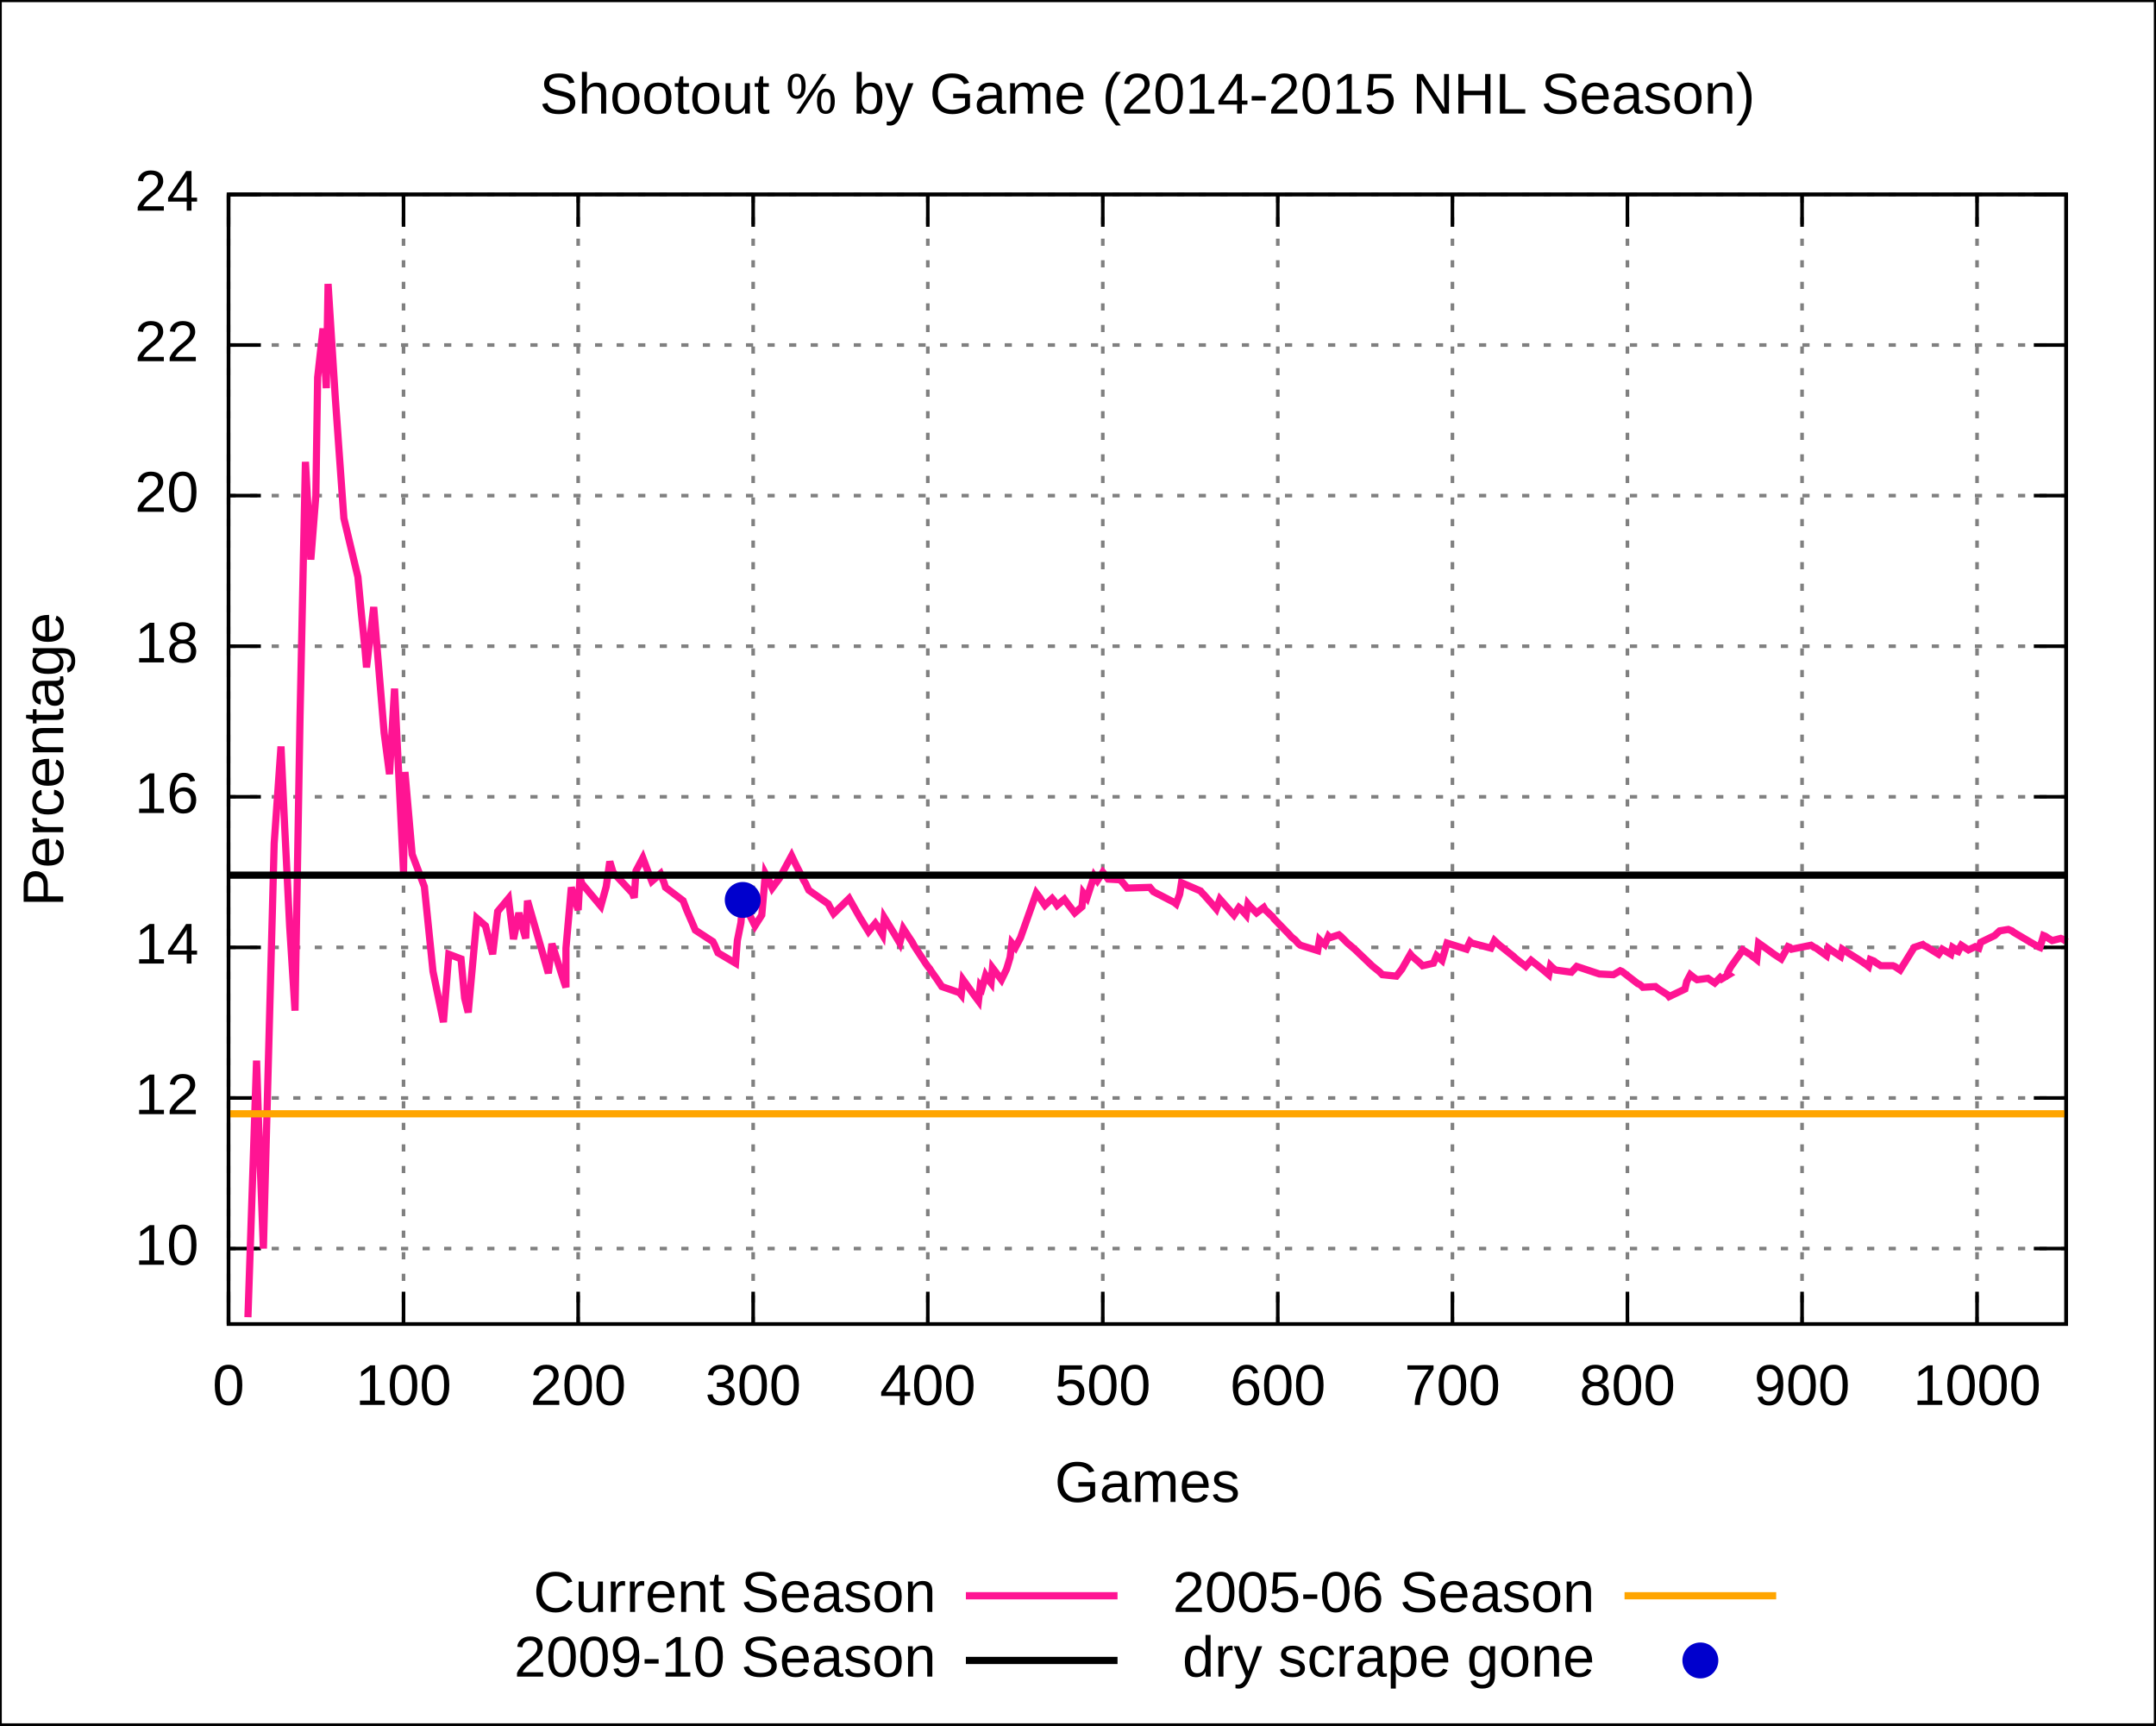
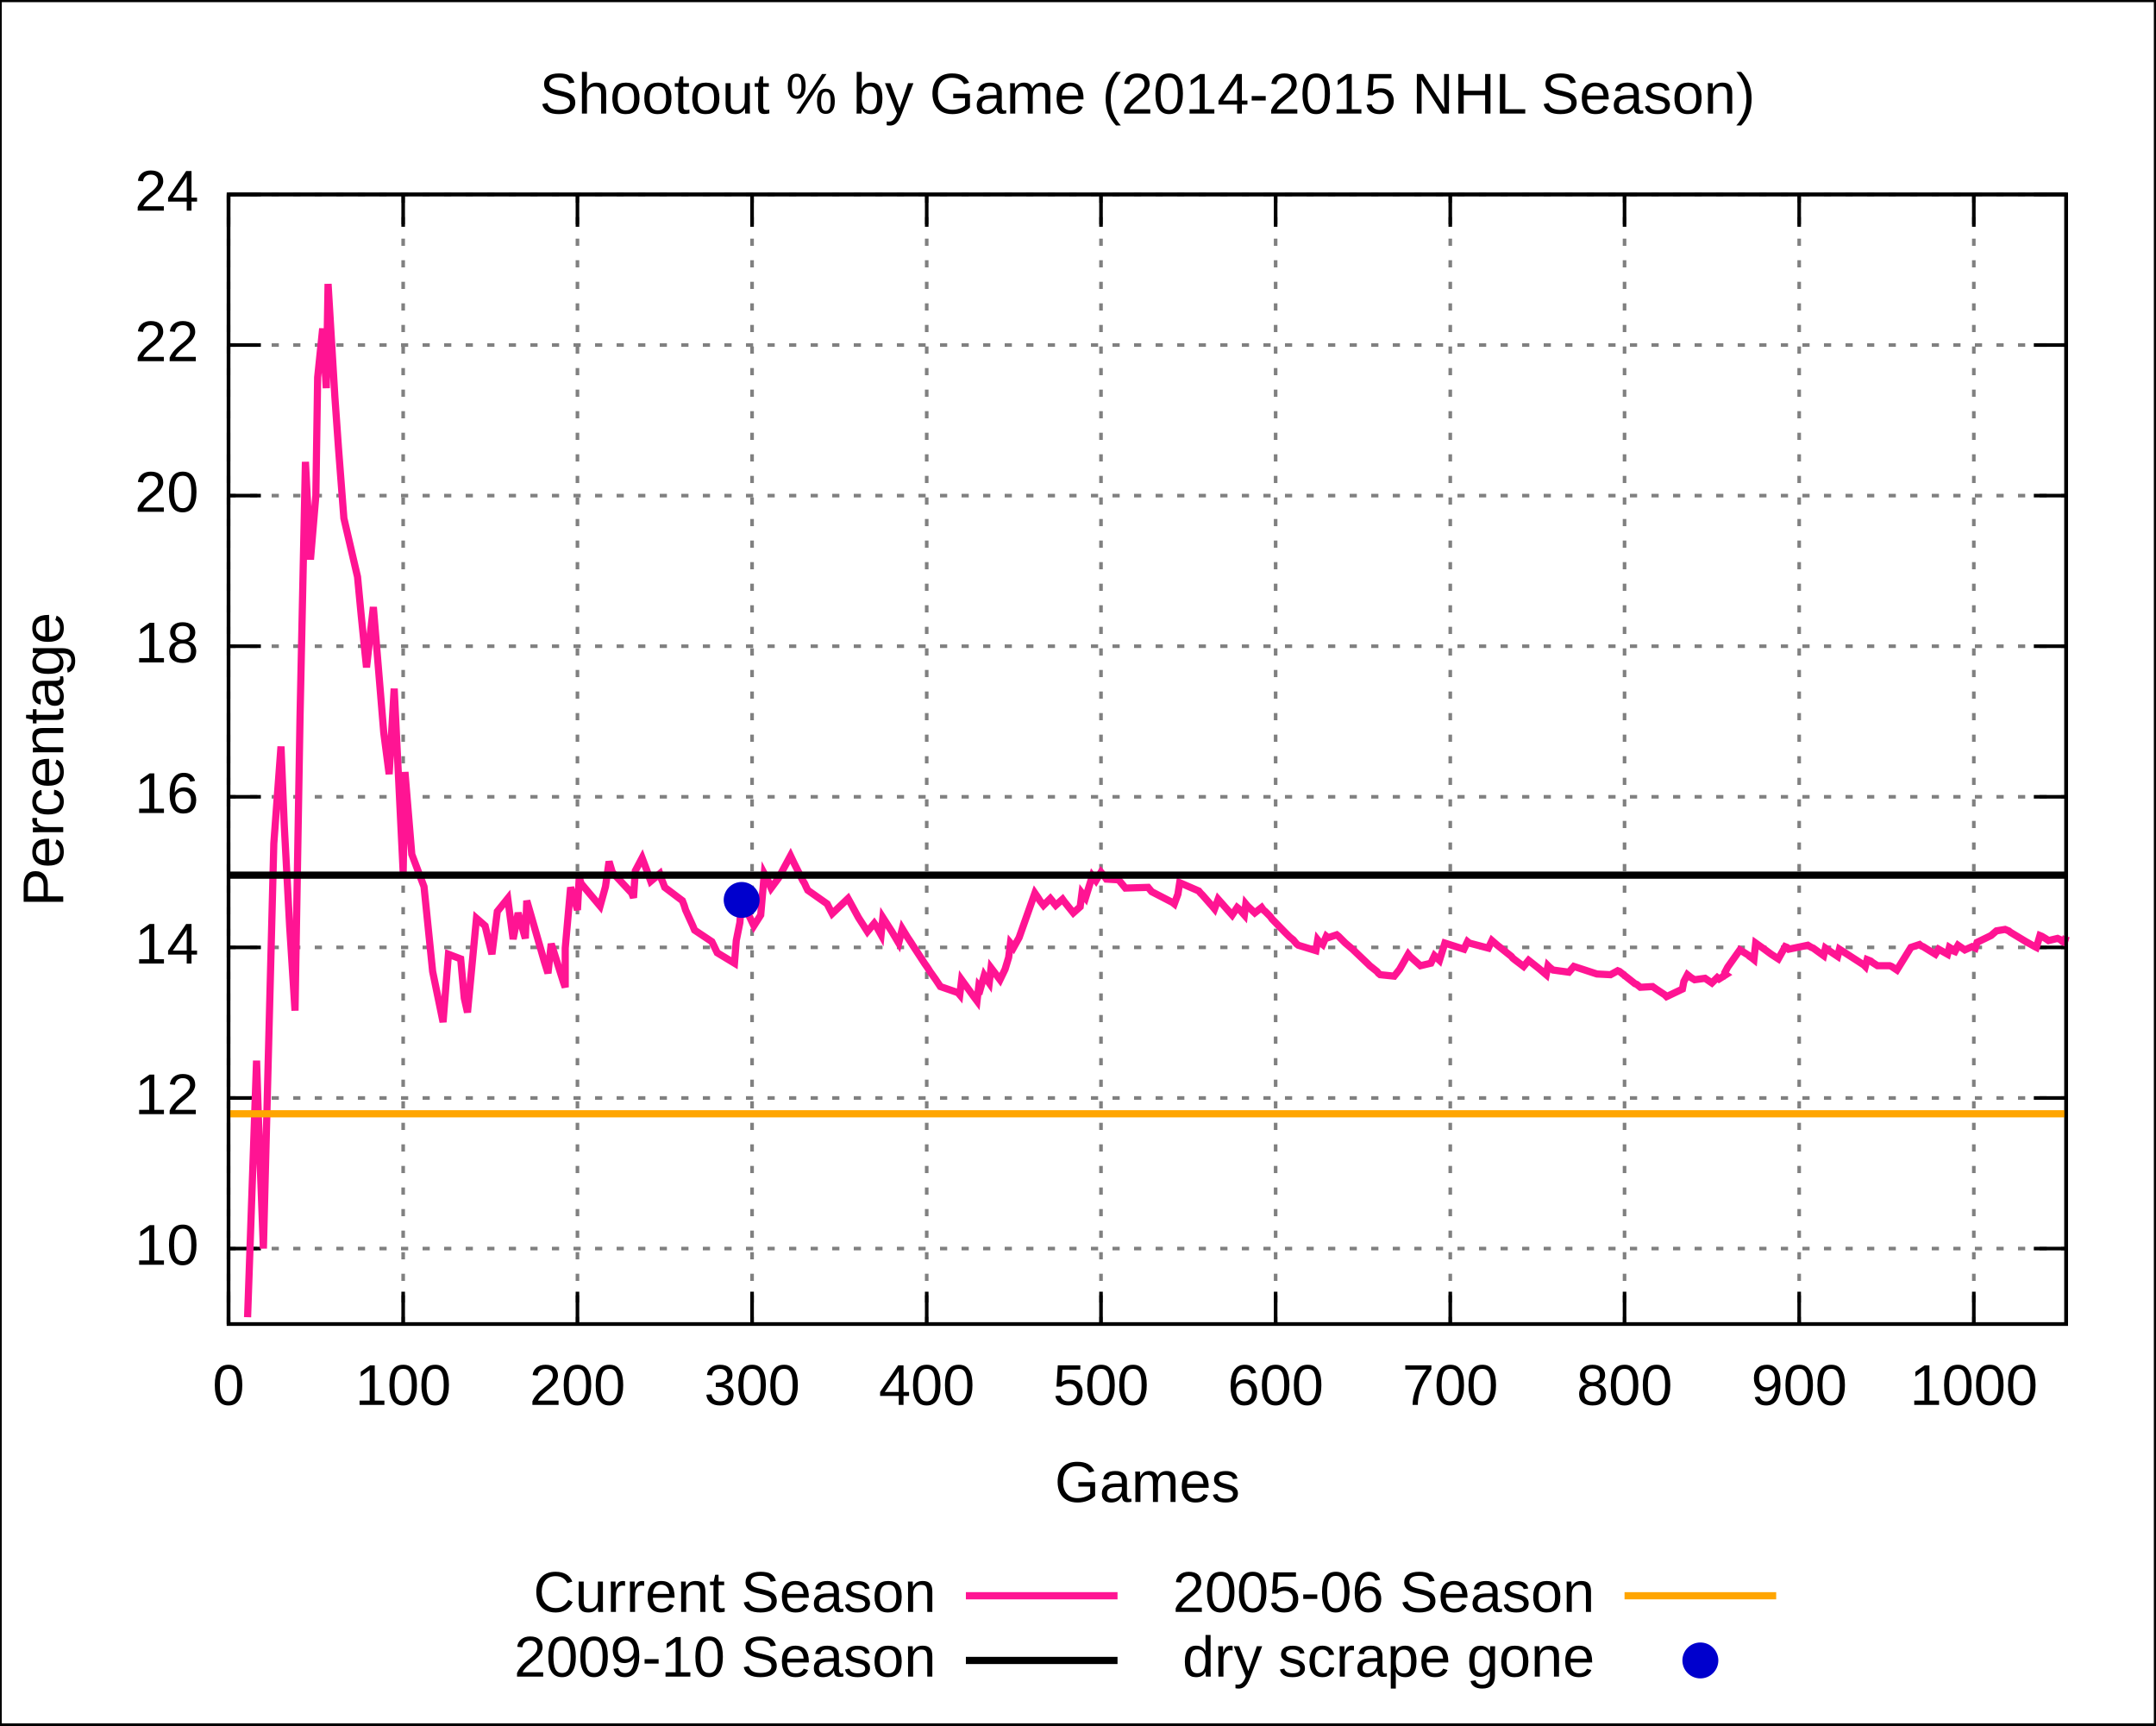
<svg xmlns="http://www.w3.org/2000/svg" xmlns:xlink="http://www.w3.org/1999/xlink" width="600" height="480" viewBox="0 0 600 480">
  <g id="gnuplot_canvas">
    <rect x="0" y="0" width="600" height="480" fill="none" />
    <defs>
      <circle id="gpDot" r="0.5" stroke-width="0.5" />
      <path id="gpPt0" stroke-width="0.222" stroke="currentColor" d="M-1,0 h2 M0,-1 v2" />
      <path id="gpPt1" stroke-width="0.222" stroke="currentColor" d="M-1,-1 L1,1 M1,-1 L-1,1" />
      <path id="gpPt2" stroke-width="0.222" stroke="currentColor" d="M-1,0 L1,0 M0,-1 L0,1 M-1,-1 L1,1 M-1,1 L1,-1" />
      <rect id="gpPt3" stroke-width="0.222" stroke="currentColor" x="-1" y="-1" width="2" height="2" />
      <rect id="gpPt4" stroke-width="0.222" stroke="currentColor" fill="currentColor" x="-1" y="-1" width="2" height="2" />
      <circle id="gpPt5" stroke-width="0.222" stroke="currentColor" cx="0" cy="0" r="1" />
      <use xlink:href="#gpPt5" id="gpPt6" fill="currentColor" stroke="none" />
      <path id="gpPt7" stroke-width="0.222" stroke="currentColor" d="M0,-1.33 L-1.33,0.67 L1.33,0.67 z" />
      <use xlink:href="#gpPt7" id="gpPt8" fill="currentColor" stroke="none" />
      <use xlink:href="#gpPt7" id="gpPt9" stroke="currentColor" transform="rotate(180)" />
      <use xlink:href="#gpPt9" id="gpPt10" fill="currentColor" stroke="none" />
      <use xlink:href="#gpPt3" id="gpPt11" stroke="currentColor" transform="rotate(45)" />
      <use xlink:href="#gpPt11" id="gpPt12" fill="currentColor" stroke="none" />
    </defs>
    <g style="fill:none; color:white; stroke:currentColor; stroke-width:1.00; stroke-linecap:butt; stroke-linejoin:miter">
</g>
    <g style="fill:none; color:black; stroke:currentColor; stroke-width:1.00; stroke-linecap:butt; stroke-linejoin:miter">
      <g style="stroke:none; shape-rendering:crispEdges">
        <polygon fill="rgb(255, 255, 255)" points="0.0,480.0 599.9,480.0 599.9,0.1 0.0,0.1 " />
      </g>
      <path stroke="black" d="M0.0,480.0 L0.0,0.1 L599.9,0.1 L599.9,480.0 L0.0,480.0  " />
    </g>
    <g style="fill:none; color:gray; stroke:currentColor; stroke-width:1.00; stroke-linecap:butt; stroke-linejoin:miter">
      <path stroke="gray" stroke-dasharray=" 2,4" class="gridline" d="M63.6,347.4 L575.0,347.4  " />
    </g>
    <g style="fill:none; color:black; stroke:currentColor; stroke-width:1.00; stroke-linecap:butt; stroke-linejoin:miter">
      <path stroke="black" d="M63.6,347.4 L72.6,347.4 M575.0,347.4 L566.0,347.4  " />
      <g transform="translate(55.3,351.9)" style="stroke:none; fill:black; font-family:Arial; font-size:12.00pt; text-anchor:end">
        <text> 10</text>
      </g>
    </g>
    <g style="fill:none; color:gray; stroke:currentColor; stroke-width:1.00; stroke-linecap:butt; stroke-linejoin:miter">
      <path stroke="gray" stroke-dasharray=" 2,4" class="gridline" d="M63.6,305.5 L575.0,305.5  " />
    </g>
    <g style="fill:none; color:black; stroke:currentColor; stroke-width:1.00; stroke-linecap:butt; stroke-linejoin:miter">
      <path stroke="black" d="M63.6,305.5 L72.6,305.5 M575.0,305.5 L566.0,305.5  " />
      <g transform="translate(55.3,310.0)" style="stroke:none; fill:black; font-family:Arial; font-size:12.00pt; text-anchor:end">
        <text> 12</text>
      </g>
    </g>
    <g style="fill:none; color:gray; stroke:currentColor; stroke-width:1.00; stroke-linecap:butt; stroke-linejoin:miter">
      <path stroke="gray" stroke-dasharray=" 2,4" class="gridline" d="M63.6,263.6 L575.0,263.6  " />
    </g>
    <g style="fill:none; color:black; stroke:currentColor; stroke-width:1.00; stroke-linecap:butt; stroke-linejoin:miter">
      <path stroke="black" d="M63.6,263.6 L72.6,263.6 M575.0,263.6 L566.0,263.6  " />
      <g transform="translate(55.3,268.1)" style="stroke:none; fill:black; font-family:Arial; font-size:12.00pt; text-anchor:end">
        <text> 14</text>
      </g>
    </g>
    <g style="fill:none; color:gray; stroke:currentColor; stroke-width:1.00; stroke-linecap:butt; stroke-linejoin:miter">
      <path stroke="gray" stroke-dasharray=" 2,4" class="gridline" d="M63.6,221.7 L575.0,221.7  " />
    </g>
    <g style="fill:none; color:black; stroke:currentColor; stroke-width:1.00; stroke-linecap:butt; stroke-linejoin:miter">
      <path stroke="black" d="M63.6,221.7 L72.6,221.7 M575.0,221.7 L566.0,221.7  " />
      <g transform="translate(55.3,226.2)" style="stroke:none; fill:black; font-family:Arial; font-size:12.00pt; text-anchor:end">
        <text> 16</text>
      </g>
    </g>
    <g style="fill:none; color:gray; stroke:currentColor; stroke-width:1.00; stroke-linecap:butt; stroke-linejoin:miter">
      <path stroke="gray" stroke-dasharray=" 2,4" class="gridline" d="M63.6,179.8 L575.0,179.8  " />
    </g>
    <g style="fill:none; color:black; stroke:currentColor; stroke-width:1.00; stroke-linecap:butt; stroke-linejoin:miter">
      <path stroke="black" d="M63.6,179.8 L72.6,179.8 M575.0,179.8 L566.0,179.8  " />
      <g transform="translate(55.3,184.3)" style="stroke:none; fill:black; font-family:Arial; font-size:12.00pt; text-anchor:end">
        <text> 18</text>
      </g>
    </g>
    <g style="fill:none; color:gray; stroke:currentColor; stroke-width:1.00; stroke-linecap:butt; stroke-linejoin:miter">
      <path stroke="gray" stroke-dasharray=" 2,4" class="gridline" d="M63.6,137.9 L575.0,137.9  " />
    </g>
    <g style="fill:none; color:black; stroke:currentColor; stroke-width:1.00; stroke-linecap:butt; stroke-linejoin:miter">
      <path stroke="black" d="M63.6,137.9 L72.6,137.9 M575.0,137.9 L566.0,137.9  " />
      <g transform="translate(55.3,142.4)" style="stroke:none; fill:black; font-family:Arial; font-size:12.00pt; text-anchor:end">
        <text> 20</text>
      </g>
    </g>
    <g style="fill:none; color:gray; stroke:currentColor; stroke-width:1.00; stroke-linecap:butt; stroke-linejoin:miter">
      <path stroke="gray" stroke-dasharray=" 2,4" class="gridline" d="M63.6,96.0 L575.0,96.0  " />
    </g>
    <g style="fill:none; color:black; stroke:currentColor; stroke-width:1.00; stroke-linecap:butt; stroke-linejoin:miter">
      <path stroke="black" d="M63.6,96.0 L72.6,96.0 M575.0,96.0 L566.0,96.0  " />
      <g transform="translate(55.3,100.5)" style="stroke:none; fill:black; font-family:Arial; font-size:12.00pt; text-anchor:end">
        <text> 22</text>
      </g>
    </g>
    <g style="fill:none; color:gray; stroke:currentColor; stroke-width:1.00; stroke-linecap:butt; stroke-linejoin:miter">
      <path stroke="gray" stroke-dasharray=" 2,4" class="gridline" d="M63.6,54.1 L575.0,54.1  " />
    </g>
    <g style="fill:none; color:black; stroke:currentColor; stroke-width:1.00; stroke-linecap:butt; stroke-linejoin:miter">
      <path stroke="black" d="M63.6,54.1 L72.6,54.1 M575.0,54.1 L566.0,54.1  " />
      <g transform="translate(55.3,58.6)" style="stroke:none; fill:black; font-family:Arial; font-size:12.00pt; text-anchor:end">
        <text> 24</text>
      </g>
    </g>
    <g style="fill:none; color:gray; stroke:currentColor; stroke-width:1.00; stroke-linecap:butt; stroke-linejoin:miter">
      <path stroke="gray" stroke-dasharray=" 2,4" class="gridline" d="M63.6,368.4 L63.6,54.1  " />
    </g>
    <g style="fill:none; color:black; stroke:currentColor; stroke-width:1.00; stroke-linecap:butt; stroke-linejoin:miter">
      <path stroke="black" d="M63.6,368.4 L63.6,359.4 M63.6,54.1 L63.6,63.1  " />
      <g transform="translate(63.6,390.9)" style="stroke:none; fill:black; font-family:Arial; font-size:12.00pt; text-anchor:middle">
        <text> 0</text>
      </g>
    </g>
    <g style="fill:none; color:gray; stroke:currentColor; stroke-width:1.00; stroke-linecap:butt; stroke-linejoin:miter">
-       <path stroke="gray" stroke-dasharray=" 2,4" class="gridline" d="M112.3,368.4 L112.3,54.1  " />
-     </g>
-     <g style="fill:none; color:black; stroke:currentColor; stroke-width:1.00; stroke-linecap:butt; stroke-linejoin:miter">
-       <path stroke="black" d="M112.3,368.4 L112.3,359.4 M112.3,54.1 L112.3,63.1  " />
-       <g transform="translate(112.3,390.9)" style="stroke:none; fill:black; font-family:Arial; font-size:12.00pt; text-anchor:middle">
+       <path stroke="gray" stroke-dasharray=" 2,4" class="gridline" d="M112.2,368.4 L112.2,54.1  " />
+     </g>
+     <g style="fill:none; color:black; stroke:currentColor; stroke-width:1.00; stroke-linecap:butt; stroke-linejoin:miter">
+       <path stroke="black" d="M112.2,368.4 L112.2,359.4 M112.2,54.1 L112.2,63.1  " />
+       <g transform="translate(112.2,390.9)" style="stroke:none; fill:black; font-family:Arial; font-size:12.00pt; text-anchor:middle">
        <text> 100</text>
      </g>
    </g>
    <g style="fill:none; color:gray; stroke:currentColor; stroke-width:1.00; stroke-linecap:butt; stroke-linejoin:miter">
-       <path stroke="gray" stroke-dasharray=" 2,4" class="gridline" d="M160.9,368.4 L160.9,54.1  " />
-     </g>
-     <g style="fill:none; color:black; stroke:currentColor; stroke-width:1.00; stroke-linecap:butt; stroke-linejoin:miter">
-       <path stroke="black" d="M160.9,368.4 L160.9,359.4 M160.9,54.1 L160.9,63.1  " />
-       <g transform="translate(160.9,390.9)" style="stroke:none; fill:black; font-family:Arial; font-size:12.00pt; text-anchor:middle">
+       <path stroke="gray" stroke-dasharray=" 2,4" class="gridline" d="M160.7,368.4 L160.7,54.1  " />
+     </g>
+     <g style="fill:none; color:black; stroke:currentColor; stroke-width:1.00; stroke-linecap:butt; stroke-linejoin:miter">
+       <path stroke="black" d="M160.7,368.4 L160.7,359.4 M160.7,54.1 L160.7,63.1  " />
+       <g transform="translate(160.7,390.9)" style="stroke:none; fill:black; font-family:Arial; font-size:12.00pt; text-anchor:middle">
        <text> 200</text>
      </g>
    </g>
    <g style="fill:none; color:gray; stroke:currentColor; stroke-width:1.00; stroke-linecap:butt; stroke-linejoin:miter">
-       <path stroke="gray" stroke-dasharray=" 2,4" class="gridline" d="M209.6,368.4 L209.6,54.1  " />
-     </g>
-     <g style="fill:none; color:black; stroke:currentColor; stroke-width:1.00; stroke-linecap:butt; stroke-linejoin:miter">
-       <path stroke="black" d="M209.6,368.4 L209.6,359.4 M209.6,54.1 L209.6,63.1  " />
-       <g transform="translate(209.6,390.9)" style="stroke:none; fill:black; font-family:Arial; font-size:12.00pt; text-anchor:middle">
+       <path stroke="gray" stroke-dasharray=" 2,4" class="gridline" d="M209.3,368.4 L209.3,54.1  " />
+     </g>
+     <g style="fill:none; color:black; stroke:currentColor; stroke-width:1.00; stroke-linecap:butt; stroke-linejoin:miter">
+       <path stroke="black" d="M209.3,368.4 L209.3,359.4 M209.3,54.1 L209.3,63.1  " />
+       <g transform="translate(209.3,390.9)" style="stroke:none; fill:black; font-family:Arial; font-size:12.00pt; text-anchor:middle">
        <text> 300</text>
      </g>
    </g>
    <g style="fill:none; color:gray; stroke:currentColor; stroke-width:1.00; stroke-linecap:butt; stroke-linejoin:miter">
-       <path stroke="gray" stroke-dasharray=" 2,4" class="gridline" d="M258.2,368.4 L258.2,54.1  " />
-     </g>
-     <g style="fill:none; color:black; stroke:currentColor; stroke-width:1.00; stroke-linecap:butt; stroke-linejoin:miter">
-       <path stroke="black" d="M258.2,368.4 L258.2,359.4 M258.2,54.1 L258.2,63.1  " />
-       <g transform="translate(258.2,390.9)" style="stroke:none; fill:black; font-family:Arial; font-size:12.00pt; text-anchor:middle">
+       <path stroke="gray" stroke-dasharray=" 2,4" class="gridline" d="M257.9,368.4 L257.9,54.1  " />
+     </g>
+     <g style="fill:none; color:black; stroke:currentColor; stroke-width:1.00; stroke-linecap:butt; stroke-linejoin:miter">
+       <path stroke="black" d="M257.9,368.4 L257.9,359.4 M257.9,54.1 L257.9,63.1  " />
+       <g transform="translate(257.9,390.9)" style="stroke:none; fill:black; font-family:Arial; font-size:12.00pt; text-anchor:middle">
        <text> 400</text>
      </g>
    </g>
    <g style="fill:none; color:gray; stroke:currentColor; stroke-width:1.00; stroke-linecap:butt; stroke-linejoin:miter">
-       <path stroke="gray" stroke-dasharray=" 2,4" class="gridline" d="M306.9,368.4 L306.9,54.1  " />
-     </g>
-     <g style="fill:none; color:black; stroke:currentColor; stroke-width:1.00; stroke-linecap:butt; stroke-linejoin:miter">
-       <path stroke="black" d="M306.9,368.4 L306.9,359.4 M306.9,54.1 L306.9,63.1  " />
-       <g transform="translate(306.9,390.9)" style="stroke:none; fill:black; font-family:Arial; font-size:12.00pt; text-anchor:middle">
+       <path stroke="gray" stroke-dasharray=" 2,4" class="gridline" d="M306.4,368.4 L306.4,54.1  " />
+     </g>
+     <g style="fill:none; color:black; stroke:currentColor; stroke-width:1.00; stroke-linecap:butt; stroke-linejoin:miter">
+       <path stroke="black" d="M306.4,368.4 L306.4,359.4 M306.4,54.1 L306.4,63.1  " />
+       <g transform="translate(306.4,390.9)" style="stroke:none; fill:black; font-family:Arial; font-size:12.00pt; text-anchor:middle">
        <text> 500</text>
      </g>
    </g>
    <g style="fill:none; color:gray; stroke:currentColor; stroke-width:1.00; stroke-linecap:butt; stroke-linejoin:miter">
-       <path stroke="gray" stroke-dasharray=" 2,4" class="gridline" d="M355.6,368.4 L355.6,54.1  " />
-     </g>
-     <g style="fill:none; color:black; stroke:currentColor; stroke-width:1.00; stroke-linecap:butt; stroke-linejoin:miter">
-       <path stroke="black" d="M355.6,368.4 L355.6,359.4 M355.6,54.1 L355.6,63.1  " />
-       <g transform="translate(355.6,390.9)" style="stroke:none; fill:black; font-family:Arial; font-size:12.00pt; text-anchor:middle">
+       <path stroke="gray" stroke-dasharray=" 2,4" class="gridline" d="M355.0,368.4 L355.0,54.1  " />
+     </g>
+     <g style="fill:none; color:black; stroke:currentColor; stroke-width:1.00; stroke-linecap:butt; stroke-linejoin:miter">
+       <path stroke="black" d="M355.0,368.4 L355.0,359.4 M355.0,54.1 L355.0,63.1  " />
+       <g transform="translate(355.0,390.9)" style="stroke:none; fill:black; font-family:Arial; font-size:12.00pt; text-anchor:middle">
        <text> 600</text>
      </g>
    </g>
    <g style="fill:none; color:gray; stroke:currentColor; stroke-width:1.00; stroke-linecap:butt; stroke-linejoin:miter">
-       <path stroke="gray" stroke-dasharray=" 2,4" class="gridline" d="M404.2,368.4 L404.2,54.1  " />
-     </g>
-     <g style="fill:none; color:black; stroke:currentColor; stroke-width:1.00; stroke-linecap:butt; stroke-linejoin:miter">
-       <path stroke="black" d="M404.2,368.4 L404.2,359.4 M404.2,54.1 L404.2,63.1  " />
-       <g transform="translate(404.2,390.9)" style="stroke:none; fill:black; font-family:Arial; font-size:12.00pt; text-anchor:middle">
+       <path stroke="gray" stroke-dasharray=" 2,4" class="gridline" d="M403.6,368.4 L403.6,54.1  " />
+     </g>
+     <g style="fill:none; color:black; stroke:currentColor; stroke-width:1.00; stroke-linecap:butt; stroke-linejoin:miter">
+       <path stroke="black" d="M403.6,368.4 L403.6,359.4 M403.6,54.1 L403.6,63.1  " />
+       <g transform="translate(403.6,390.9)" style="stroke:none; fill:black; font-family:Arial; font-size:12.00pt; text-anchor:middle">
        <text> 700</text>
      </g>
    </g>
    <g style="fill:none; color:gray; stroke:currentColor; stroke-width:1.00; stroke-linecap:butt; stroke-linejoin:miter">
-       <path stroke="gray" stroke-dasharray=" 2,4" class="gridline" d="M452.9,368.4 L452.9,54.1  " />
-     </g>
-     <g style="fill:none; color:black; stroke:currentColor; stroke-width:1.00; stroke-linecap:butt; stroke-linejoin:miter">
-       <path stroke="black" d="M452.9,368.4 L452.9,359.4 M452.9,54.1 L452.9,63.1  " />
-       <g transform="translate(452.9,390.9)" style="stroke:none; fill:black; font-family:Arial; font-size:12.00pt; text-anchor:middle">
+       <path stroke="gray" stroke-dasharray=" 2,4" class="gridline" d="M452.1,368.4 L452.1,54.1  " />
+     </g>
+     <g style="fill:none; color:black; stroke:currentColor; stroke-width:1.00; stroke-linecap:butt; stroke-linejoin:miter">
+       <path stroke="black" d="M452.1,368.4 L452.1,359.4 M452.1,54.1 L452.1,63.1  " />
+       <g transform="translate(452.1,390.9)" style="stroke:none; fill:black; font-family:Arial; font-size:12.00pt; text-anchor:middle">
        <text> 800</text>
      </g>
    </g>
    <g style="fill:none; color:gray; stroke:currentColor; stroke-width:1.00; stroke-linecap:butt; stroke-linejoin:miter">
-       <path stroke="gray" stroke-dasharray=" 2,4" class="gridline" d="M501.5,368.4 L501.5,54.1  " />
-     </g>
-     <g style="fill:none; color:black; stroke:currentColor; stroke-width:1.00; stroke-linecap:butt; stroke-linejoin:miter">
-       <path stroke="black" d="M501.5,368.4 L501.5,359.4 M501.5,54.1 L501.5,63.1  " />
-       <g transform="translate(501.5,390.9)" style="stroke:none; fill:black; font-family:Arial; font-size:12.00pt; text-anchor:middle">
+       <path stroke="gray" stroke-dasharray=" 2,4" class="gridline" d="M500.7,368.4 L500.7,54.1  " />
+     </g>
+     <g style="fill:none; color:black; stroke:currentColor; stroke-width:1.00; stroke-linecap:butt; stroke-linejoin:miter">
+       <path stroke="black" d="M500.7,368.4 L500.7,359.4 M500.7,54.1 L500.7,63.1  " />
+       <g transform="translate(500.7,390.9)" style="stroke:none; fill:black; font-family:Arial; font-size:12.00pt; text-anchor:middle">
        <text> 900</text>
      </g>
    </g>
    <g style="fill:none; color:gray; stroke:currentColor; stroke-width:1.00; stroke-linecap:butt; stroke-linejoin:miter">
-       <path stroke="gray" stroke-dasharray=" 2,4" class="gridline" d="M550.2,368.4 L550.2,54.1  " />
-     </g>
-     <g style="fill:none; color:black; stroke:currentColor; stroke-width:1.00; stroke-linecap:butt; stroke-linejoin:miter">
-       <path stroke="black" d="M550.2,368.4 L550.2,359.4 M550.2,54.1 L550.2,63.1  " />
-       <g transform="translate(550.2,390.9)" style="stroke:none; fill:black; font-family:Arial; font-size:12.00pt; text-anchor:middle">
+       <path stroke="gray" stroke-dasharray=" 2,4" class="gridline" d="M549.3,368.4 L549.3,54.1  " />
+     </g>
+     <g style="fill:none; color:black; stroke:currentColor; stroke-width:1.00; stroke-linecap:butt; stroke-linejoin:miter">
+       <path stroke="black" d="M549.3,368.4 L549.3,359.4 M549.3,54.1 L549.3,63.1  " />
+       <g transform="translate(549.3,390.9)" style="stroke:none; fill:black; font-family:Arial; font-size:12.00pt; text-anchor:middle">
        <text> 1000</text>
      </g>
      <path stroke="black" d="M63.6,54.1 L63.6,368.4 L575.0,368.4 L575.0,54.1 L63.6,54.1 Z  " />
      <g transform="translate(17.6,211.3) rotate(270)" style="stroke:none; fill:black; font-family:Arial; font-size:12.00pt; text-anchor:middle">
        <text>Percentage</text>
      </g>
      <g transform="translate(319.3,417.9)" style="stroke:none; fill:black; font-family:Arial; font-size:12.00pt; text-anchor:middle">
        <text>Games</text>
      </g>
      <g transform="translate(319.3,31.6)" style="stroke:none; fill:black; font-family:Arial; font-size:12.00pt; text-anchor:middle">
        <text>Shootout % by Game (2014-2015 NHL Season)</text>
      </g>
    </g>
    <g id="gnuplot_plot_1">
      <g style="fill:none; color:white; stroke:black; stroke-width:2.00; stroke-linecap:butt; stroke-linejoin:miter">
</g>
      <g style="fill:none; color:red; stroke:currentColor; stroke-width:2.00; stroke-linecap:butt; stroke-linejoin:miter">
        <g transform="translate(260.5,448.5)" style="stroke:none; fill:black; font-family:Arial; font-size:12.00pt; text-anchor:end">
          <text>Current Season</text>
        </g>
-         <path stroke="rgb(255,  20, 147)" d="M268.8,444.0 L311.0,444.0 M69.0,366.5 L71.4,295.1 L71.9,310.6 L73.3,347.4 L76.3,234.7 L78.2,207.7    L79.2,229.5 L80.6,257.6 L82.1,281.2 L83.5,199.3 L85.0,128.5 L86.5,155.7 L87.9,137.9 L88.4,105.0    L89.9,91.4 L90.8,108.0 L91.3,79.0 L93.3,110.5 L94.3,124.7 L95.7,144.2 L99.6,160.5 L100.6,171.0    L101.6,180.9 L102.0,185.7 L104.0,168.9 L106.9,203.9 L108.4,215.4 L109.8,191.6 L112.3,242.7 L112.7,214.8    L114.7,237.7 L118.1,246.7 L120.5,270.3 L122.5,280.0 L123.4,284.4 L124.9,265.5 L128.3,266.8 L129.3,277.7    L130.3,281.7 L132.7,255.5 L135.1,257.6 L137.1,265.5 L138.5,253.6 L141.5,250.0 L142.9,261.3 L144.4,254.0    L145.3,257.6 L145.8,259.4 L146.3,261.1 L146.8,250.6 L151.7,267.6 L152.6,270.8 L153.6,262.6 L154.1,264.1    L157.0,273.3 L157.5,274.7 L157.5,263.8 L159.0,246.9 L159.9,250.0 L160.9,253.2 L161.4,244.1 L161.9,245.8    L167.2,252.1 L168.7,246.7 L169.7,239.7 L170.6,242.7 L176.0,248.5 L176.5,249.8 L177.0,242.3 L178.9,238.7    L180.4,242.7 L181.4,245.2 L183.8,243.1 L184.3,244.4 L184.8,245.6 L185.2,246.9 L190.1,250.6 L190.6,251.9    L191.1,253.2 L193.0,257.6 L193.5,258.8 L198.4,262.0 L198.9,263.0 L199.8,265.1 L204.7,268.0 L205.2,261.7    L206.2,256.7 L206.7,250.4 L207.1,251.5 L210.1,257.6 L212.0,254.6 L213.0,243.1 L214.0,245.0 L214.9,247.1    L216.9,244.4 L220.3,238.1 L221.3,240.2 L221.7,241.0 L223.7,245.0 L224.2,245.8 L224.7,246.9 L225.1,247.7    L230.5,251.5 L231.0,252.5 L232.0,254.2 L236.3,250.0 L236.8,250.9 L239.3,255.3 L241.7,259.2 L243.6,256.9    L244.1,257.6 L245.6,260.1 L246.1,255.3 L248.5,259.2 L250.4,262.4 L251.4,258.4 L252.9,260.7 L253.9,262.2    L254.3,263.0 L257.7,268.2 L258.2,268.9 L258.7,269.5 L259.2,270.3 L260.7,272.4 L262.1,274.5 L267.0,276.2    L267.5,276.8 L268.0,272.6 L271.4,277.3 L272.3,278.5 L272.8,274.3 L273.3,274.9 L274.3,271.4 L274.8,272.2    L275.8,273.5 L276.2,269.3 L278.7,272.6 L280.1,269.7 L281.1,266.4 L281.6,262.4 L282.1,263.0 L282.6,263.6    L284.0,260.9 L288.4,248.5 L289.4,249.8 L289.9,250.6 L290.8,251.9 L292.8,250.0 L293.3,250.6 L293.8,251.3    L294.2,251.9 L296.2,250.2 L296.7,250.9 L299.1,254.0 L301.1,252.3 L301.5,248.5 L302.5,249.8 L304.5,243.7    L305.4,245.0 L306.9,242.7 L307.4,243.3 L307.9,243.9 L308.4,244.6 L311.8,244.8 L313.7,247.1 L320.0,246.9    L320.5,247.5 L321.0,248.1 L326.8,251.1 L327.3,251.5 L328.3,248.8 L328.8,245.6 L334.1,247.9 L334.6,248.5    L335.1,249.0 L338.0,252.3 L338.5,252.9 L339.5,250.2 L343.4,254.6 L344.8,252.5 L345.3,252.9 L346.8,254.6    L347.3,251.5 L347.8,252.1 L349.7,254.0 L351.7,252.5 L352.1,253.2 L352.6,253.6 L353.6,254.6 L354.1,255.0    L354.6,255.7 L358.0,259.2 L358.5,259.7 L359.4,260.7 L360.4,261.5 L361.4,262.6 L361.9,263.0 L366.7,264.5    L367.2,261.5 L367.7,262.0 L368.2,262.4 L368.7,262.8 L369.7,260.5 L370.1,260.9 L372.6,260.1 L373.1,260.5    L375.0,262.4 L377.0,264.1 L381.3,268.2 L381.8,268.7 L383.8,270.3 L384.3,270.8 L384.7,271.2 L388.6,271.6    L390.1,269.7 L392.5,265.5 L393.0,266.1 L395.0,267.8 L395.9,268.7 L398.9,268.0 L399.8,265.9 L401.3,267.2    L402.7,262.4 L408.1,264.1 L409.1,262.0 L409.6,262.4 L414.9,263.8 L415.9,261.7 L417.3,263.0 L421.2,266.1    L421.7,266.6 L422.2,267.0 L424.6,268.9 L426.1,267.2 L429.0,269.5 L431.0,271.2 L431.5,268.7 L431.9,269.1    L432.4,269.5 L432.9,269.9 L437.3,270.5 L438.8,268.9 L445.1,271.0 L449.0,271.2 L450.9,270.1 L451.4,270.3    L455.8,273.7 L456.3,273.9 L456.8,274.3 L457.2,274.7 L460.7,274.5 L461.6,275.2 L464.1,276.8 L464.5,277.3    L468.9,275.2 L469.4,273.1 L470.4,271.2 L471.4,272.0 L472.3,272.6 L475.3,272.2 L477.2,273.5 L478.7,272.0    L479.1,272.4 L481.1,271.2 L480.1,270.5 L480.6,271.0 L481.6,269.1 L485.0,264.3 L487.9,266.1 L487.4,265.9    L488.4,266.6 L488.9,267.0 L489.4,262.4 L491.8,264.1 L493.7,265.5 L495.7,266.8 L497.6,263.4 L498.1,263.6    L498.6,264.1 L504.0,263.0 L504.9,263.6 L505.4,263.8 L508.3,265.9 L508.8,263.8 L509.8,264.5 L512.2,266.1    L512.7,264.1 L517.6,267.2 L519.5,268.5 L520.0,268.9 L520.5,267.0 L521.0,267.2 L521.5,267.4 L522.0,267.8    L523.4,268.7 L526.8,268.7 L527.3,268.9 L528.8,269.9 L532.7,263.6 L535.1,262.8 L535.6,263.2 L536.1,263.4    L539.5,265.5 L540.5,264.1 L542.9,265.5 L543.4,263.6 L545.8,265.1 L544.8,264.7 L545.8,263.0 L547.8,264.3    L549.7,263.4 L550.7,263.8 L551.2,262.2 L555.1,260.3 L556.5,259.0 L558.9,258.6 L559.9,259.0 L560.4,259.4    L564.8,262.0 L565.3,262.4 L564.8,262.0 L567.2,263.4 L567.7,263.6 L568.2,262.0 L568.7,260.3 L569.2,260.5    L570.1,261.1 L571.1,261.7 L573.5,261.1 L574.5,261.5 L575.0,262.0  " />
+         <path stroke="rgb(255,  20, 147)" d="M268.8,444.0 L311.0,444.0 M68.9,366.5 L71.4,295.1 L71.9,310.6 L73.3,347.4 L76.2,234.7 L78.2,207.7    L79.1,229.5 L80.6,257.6 L82.1,281.2 L83.5,199.3 L85.0,128.5 L86.4,155.7 L87.9,137.9 L88.4,105.0    L89.8,91.4 L90.8,108.0 L91.3,79.0 L93.2,110.5 L94.2,124.7 L95.7,144.2 L99.5,160.5 L100.5,171.0    L101.5,180.9 L102.0,185.7 L103.9,168.9 L106.8,203.9 L108.3,215.4 L109.7,191.6 L112.2,242.7 L112.7,214.8    L114.6,237.7 L118.0,246.7 L120.4,270.3 L122.4,280.0 L123.3,284.4 L124.8,265.5 L128.2,266.8 L129.2,277.7    L130.1,281.7 L132.6,255.5 L135.0,257.6 L136.9,265.5 L138.4,253.6 L141.3,250.0 L142.8,261.3 L144.2,254.0    L145.2,257.6 L145.7,259.4 L146.2,261.1 L146.6,250.6 L151.5,267.6 L152.5,270.8 L153.4,262.6 L153.9,264.1    L156.8,273.3 L157.3,274.7 L157.3,263.8 L158.8,246.9 L159.8,250.0 L160.7,253.2 L161.2,244.1 L161.7,245.8    L167.0,252.1 L168.5,246.7 L169.5,239.7 L170.4,242.7 L175.8,248.5 L176.3,249.8 L176.8,242.3 L178.7,238.7    L180.2,242.7 L181.1,245.2 L183.6,243.1 L184.0,244.4 L184.5,245.6 L185.0,246.9 L189.9,250.6 L190.4,251.9    L190.8,253.2 L192.8,257.6 L193.3,258.8 L198.1,262.0 L198.6,263.0 L199.6,265.1 L204.4,268.0 L204.9,261.7    L205.9,256.7 L206.4,250.4 L206.9,251.5 L209.8,257.6 L211.7,254.6 L212.7,243.1 L213.7,245.0 L214.6,247.1    L216.6,244.4 L220.0,238.1 L221.0,240.2 L221.4,241.0 L223.4,245.0 L223.9,245.8 L224.4,246.9 L224.8,247.7    L230.2,251.5 L230.7,252.5 L231.6,254.2 L236.0,250.0 L236.5,250.9 L238.9,255.3 L241.4,259.2 L243.3,256.9    L243.8,257.6 L245.2,260.1 L245.7,255.3 L248.2,259.2 L250.1,262.4 L251.1,258.4 L252.5,260.7 L253.5,262.2    L254.0,263.0 L257.4,268.2 L257.9,268.9 L258.3,269.5 L258.8,270.3 L260.3,272.4 L261.7,274.5 L266.6,276.2    L267.1,276.8 L267.6,272.6 L271.0,277.3 L271.9,278.5 L272.4,274.3 L272.9,274.9 L273.9,271.4 L274.4,272.2    L275.3,273.5 L275.8,269.3 L278.3,272.6 L279.7,269.7 L280.7,266.4 L281.2,262.4 L281.7,263.0 L282.1,263.6    L283.6,260.9 L288.0,248.5 L288.9,249.8 L289.4,250.6 L290.4,251.9 L292.3,250.0 L292.8,250.6 L293.3,251.3    L293.8,251.9 L295.7,250.2 L296.2,250.9 L298.7,254.0 L300.6,252.3 L301.1,248.5 L302.1,249.8 L304.0,243.7    L305.0,245.0 L306.4,242.7 L306.9,243.3 L307.4,243.9 L307.9,244.6 L311.3,244.8 L313.2,247.1 L319.5,246.9    L320.0,247.5 L320.5,248.1 L326.3,251.1 L326.8,251.5 L327.8,248.8 L328.3,245.6 L333.6,247.9 L334.1,248.5    L334.6,249.0 L337.5,252.3 L338.0,252.9 L339.0,250.2 L342.9,254.6 L344.3,252.5 L344.8,252.9 L346.3,254.6    L346.7,251.5 L347.2,252.1 L349.2,254.0 L351.1,252.5 L351.6,253.2 L352.1,253.6 L353.1,254.6 L353.5,255.0    L354.0,255.7 L357.4,259.2 L357.9,259.7 L358.9,260.7 L359.9,261.5 L360.8,262.6 L361.3,263.0 L366.2,264.5    L366.7,261.5 L367.1,262.0 L367.6,262.4 L368.1,262.8 L369.1,260.5 L369.6,260.9 L372.0,260.1 L372.5,260.5    L374.4,262.4 L376.4,264.1 L380.7,268.2 L381.2,268.7 L383.2,270.3 L383.6,270.8 L384.1,271.2 L388.0,271.6    L389.5,269.7 L391.9,265.5 L392.4,266.1 L394.3,267.8 L395.3,268.7 L398.2,268.0 L399.2,265.9 L400.6,267.2    L402.1,262.4 L407.4,264.1 L408.4,262.0 L408.9,262.4 L414.2,263.8 L415.2,261.7 L416.7,263.0 L420.6,266.1    L421.0,266.6 L421.5,267.0 L424.0,268.9 L425.4,267.2 L428.3,269.5 L430.3,271.2 L430.8,268.7 L431.2,269.1    L431.7,269.5 L432.2,269.9 L436.6,270.5 L438.0,268.9 L444.4,271.0 L448.2,271.2 L450.2,270.1 L450.7,270.3    L455.0,273.7 L455.5,273.9 L456.0,274.3 L456.5,274.7 L459.9,274.5 L460.9,275.2 L463.3,276.8 L463.8,277.3    L468.2,275.2 L468.6,273.1 L469.6,271.2 L470.6,272.0 L471.6,272.6 L474.5,272.2 L476.4,273.5 L477.9,272.0    L478.4,272.4 L480.3,271.2 L479.3,270.5 L479.8,271.0 L480.8,269.1 L484.2,264.3 L487.1,266.1 L486.6,265.9    L487.6,266.6 L488.1,267.0 L488.6,262.4 L491.0,264.1 L492.9,265.5 L494.9,266.8 L496.8,263.4 L497.3,263.6    L497.8,264.1 L503.1,263.0 L504.1,263.6 L504.6,263.8 L507.5,265.9 L508.0,263.8 L509.0,264.5 L511.4,266.1    L511.9,264.1 L516.7,267.2 L518.7,268.5 L519.1,268.9 L519.6,267.0 L520.1,267.2 L520.6,267.4 L521.1,267.8    L522.5,268.7 L525.9,268.7 L526.4,268.9 L527.9,269.9 L531.8,263.6 L534.2,262.8 L534.7,263.2 L535.2,263.4    L538.6,265.5 L539.5,264.1 L542.0,265.5 L542.5,263.6 L544.9,265.1 L543.9,264.7 L544.9,263.0 L546.8,264.3    L548.8,263.4 L549.7,263.8 L550.2,262.2 L554.1,260.3 L555.6,259.0 L558.0,258.6 L559.0,259.0 L559.5,259.4    L563.8,262.0 L564.3,262.4 L563.8,262.0 L566.3,263.4 L566.7,263.6 L567.2,262.0 L567.7,260.3 L568.2,260.5    L569.2,261.1 L570.1,261.7 L572.6,261.1 L573.5,261.5 L574.0,262.0 L574.5,262.2 L575.0,260.5  " />
      </g>
    </g>
    <g id="gnuplot_plot_2">
      <g style="fill:none; color:green; stroke:currentColor; stroke-width:2.00; stroke-linecap:butt; stroke-linejoin:miter">
        <g transform="translate(260.5,466.5)" style="stroke:none; fill:black; font-family:Arial; font-size:12.00pt; text-anchor:end">
          <text>2009-10 Season</text>
        </g>
        <path stroke="rgb(  0,   0,   0)" d="M268.8,462.0 L311.0,462.0 M63.6,243.5 L68.8,243.5 L73.9,243.5 L79.1,243.5 L84.3,243.5 L89.4,243.5    L94.6,243.5 L99.8,243.5 L104.9,243.5 L110.1,243.5 L115.3,243.5 L120.4,243.5 L125.6,243.5 L130.8,243.5    L135.9,243.5 L141.1,243.5 L146.3,243.5 L151.4,243.5 L156.6,243.5 L161.7,243.5 L166.9,243.5 L172.1,243.5    L177.2,243.5 L182.4,243.5 L187.6,243.5 L192.7,243.5 L197.9,243.5 L203.1,243.5 L208.2,243.5 L213.4,243.5    L218.6,243.5 L223.7,243.5 L228.9,243.5 L234.1,243.5 L239.2,243.5 L244.4,243.5 L249.6,243.5 L254.7,243.5    L259.9,243.5 L265.1,243.5 L270.2,243.5 L275.4,243.5 L280.6,243.5 L285.7,243.5 L290.9,243.5 L296.1,243.5    L301.2,243.5 L306.4,243.5 L311.6,243.5 L316.7,243.5 L321.9,243.5 L327.0,243.5 L332.2,243.5 L337.4,243.5    L342.5,243.5 L347.7,243.5 L352.9,243.5 L358.0,243.5 L363.2,243.5 L368.4,243.5 L373.5,243.5 L378.7,243.5    L383.9,243.5 L389.0,243.5 L394.2,243.5 L399.4,243.5 L404.5,243.5 L409.7,243.5 L414.9,243.5 L420.0,243.5    L425.2,243.5 L430.4,243.5 L435.5,243.5 L440.7,243.5 L445.9,243.5 L451.0,243.5 L456.2,243.5 L461.4,243.5    L466.5,243.5 L471.7,243.5 L476.9,243.5 L482.0,243.5 L487.2,243.5 L492.3,243.5 L497.5,243.5 L502.7,243.5    L507.8,243.5 L513.0,243.5 L518.2,243.5 L523.3,243.5 L528.5,243.5 L533.7,243.5 L538.8,243.5 L544.0,243.5    L549.2,243.5 L554.3,243.5 L559.5,243.5 L564.7,243.5 L569.8,243.5 L575.0,243.5  " />
      </g>
    </g>
    <g id="gnuplot_plot_3">
      <g style="fill:none; color:blue; stroke:currentColor; stroke-width:2.00; stroke-linecap:butt; stroke-linejoin:miter">
        <g transform="translate(443.8,448.5)" style="stroke:none; fill:black; font-family:Arial; font-size:12.00pt; text-anchor:end">
          <text>2005-06 Season</text>
        </g>
        <path stroke="rgb(255, 165,   0)" d="M452.1,444.0 L494.3,444.0 M63.6,309.9 L68.8,309.9 L73.9,309.9 L79.1,309.9 L84.3,309.9 L89.4,309.9    L94.6,309.9 L99.8,309.9 L104.9,309.9 L110.1,309.9 L115.3,309.9 L120.4,309.9 L125.6,309.9 L130.8,309.9    L135.9,309.9 L141.1,309.9 L146.3,309.9 L151.4,309.9 L156.6,309.9 L161.7,309.9 L166.9,309.9 L172.1,309.9    L177.2,309.9 L182.4,309.9 L187.6,309.9 L192.7,309.9 L197.9,309.9 L203.1,309.9 L208.2,309.9 L213.4,309.9    L218.6,309.9 L223.7,309.9 L228.9,309.9 L234.1,309.9 L239.2,309.9 L244.4,309.9 L249.6,309.9 L254.7,309.9    L259.9,309.9 L265.1,309.9 L270.2,309.9 L275.4,309.9 L280.6,309.9 L285.7,309.9 L290.9,309.9 L296.1,309.9    L301.2,309.9 L306.4,309.9 L311.6,309.9 L316.7,309.9 L321.9,309.9 L327.0,309.9 L332.2,309.9 L337.4,309.9    L342.5,309.9 L347.7,309.9 L352.9,309.9 L358.0,309.9 L363.2,309.9 L368.4,309.9 L373.5,309.9 L378.7,309.9    L383.9,309.9 L389.0,309.9 L394.2,309.9 L399.4,309.9 L404.5,309.9 L409.7,309.9 L414.9,309.9 L420.0,309.9    L425.2,309.9 L430.4,309.9 L435.5,309.9 L440.7,309.9 L445.9,309.9 L451.0,309.9 L456.2,309.9 L461.4,309.9    L466.5,309.9 L471.7,309.9 L476.9,309.9 L482.0,309.9 L487.2,309.9 L492.3,309.9 L497.5,309.9 L502.7,309.9    L507.8,309.9 L513.0,309.9 L518.2,309.9 L523.3,309.9 L528.5,309.9 L533.7,309.9 L538.8,309.9 L544.0,309.9    L549.2,309.9 L554.3,309.9 L559.5,309.9 L564.7,309.9 L569.8,309.9 L575.0,309.9  " />
      </g>
    </g>
    <g id="gnuplot_plot_4">
      <g style="fill:none; color:cyan; stroke:currentColor; stroke-width:2.00; stroke-linecap:butt; stroke-linejoin:miter">
        <g transform="translate(443.8,466.5)" style="stroke:none; fill:black; font-family:Arial; font-size:12.00pt; text-anchor:end">
          <text>dry scrape gone</text>
        </g>
-         <use xlink:href="#gpPt6" transform="translate(206.7,250.4) scale(4.50)" color="rgb(  0,   0, 205)" />
+         <use xlink:href="#gpPt6" transform="translate(206.4,250.4) scale(4.50)" color="rgb(  0,   0, 205)" />
        <use xlink:href="#gpPt6" transform="translate(473.2,462.0) scale(4.50)" color="rgb(  0,   0, 205)" />
      </g>
    </g>
    <g style="fill:none; color:white; stroke:rgb(  0,   0, 205); stroke-width:1.00; stroke-linecap:butt; stroke-linejoin:miter">
</g>
    <g style="fill:none; color:black; stroke:currentColor; stroke-width:1.00; stroke-linecap:butt; stroke-linejoin:miter">
      <path stroke="black" d="M63.6,54.1 L63.6,368.4 L575.0,368.4 L575.0,54.1 L63.6,54.1 Z  " />
    </g>
  </g>
</svg>
